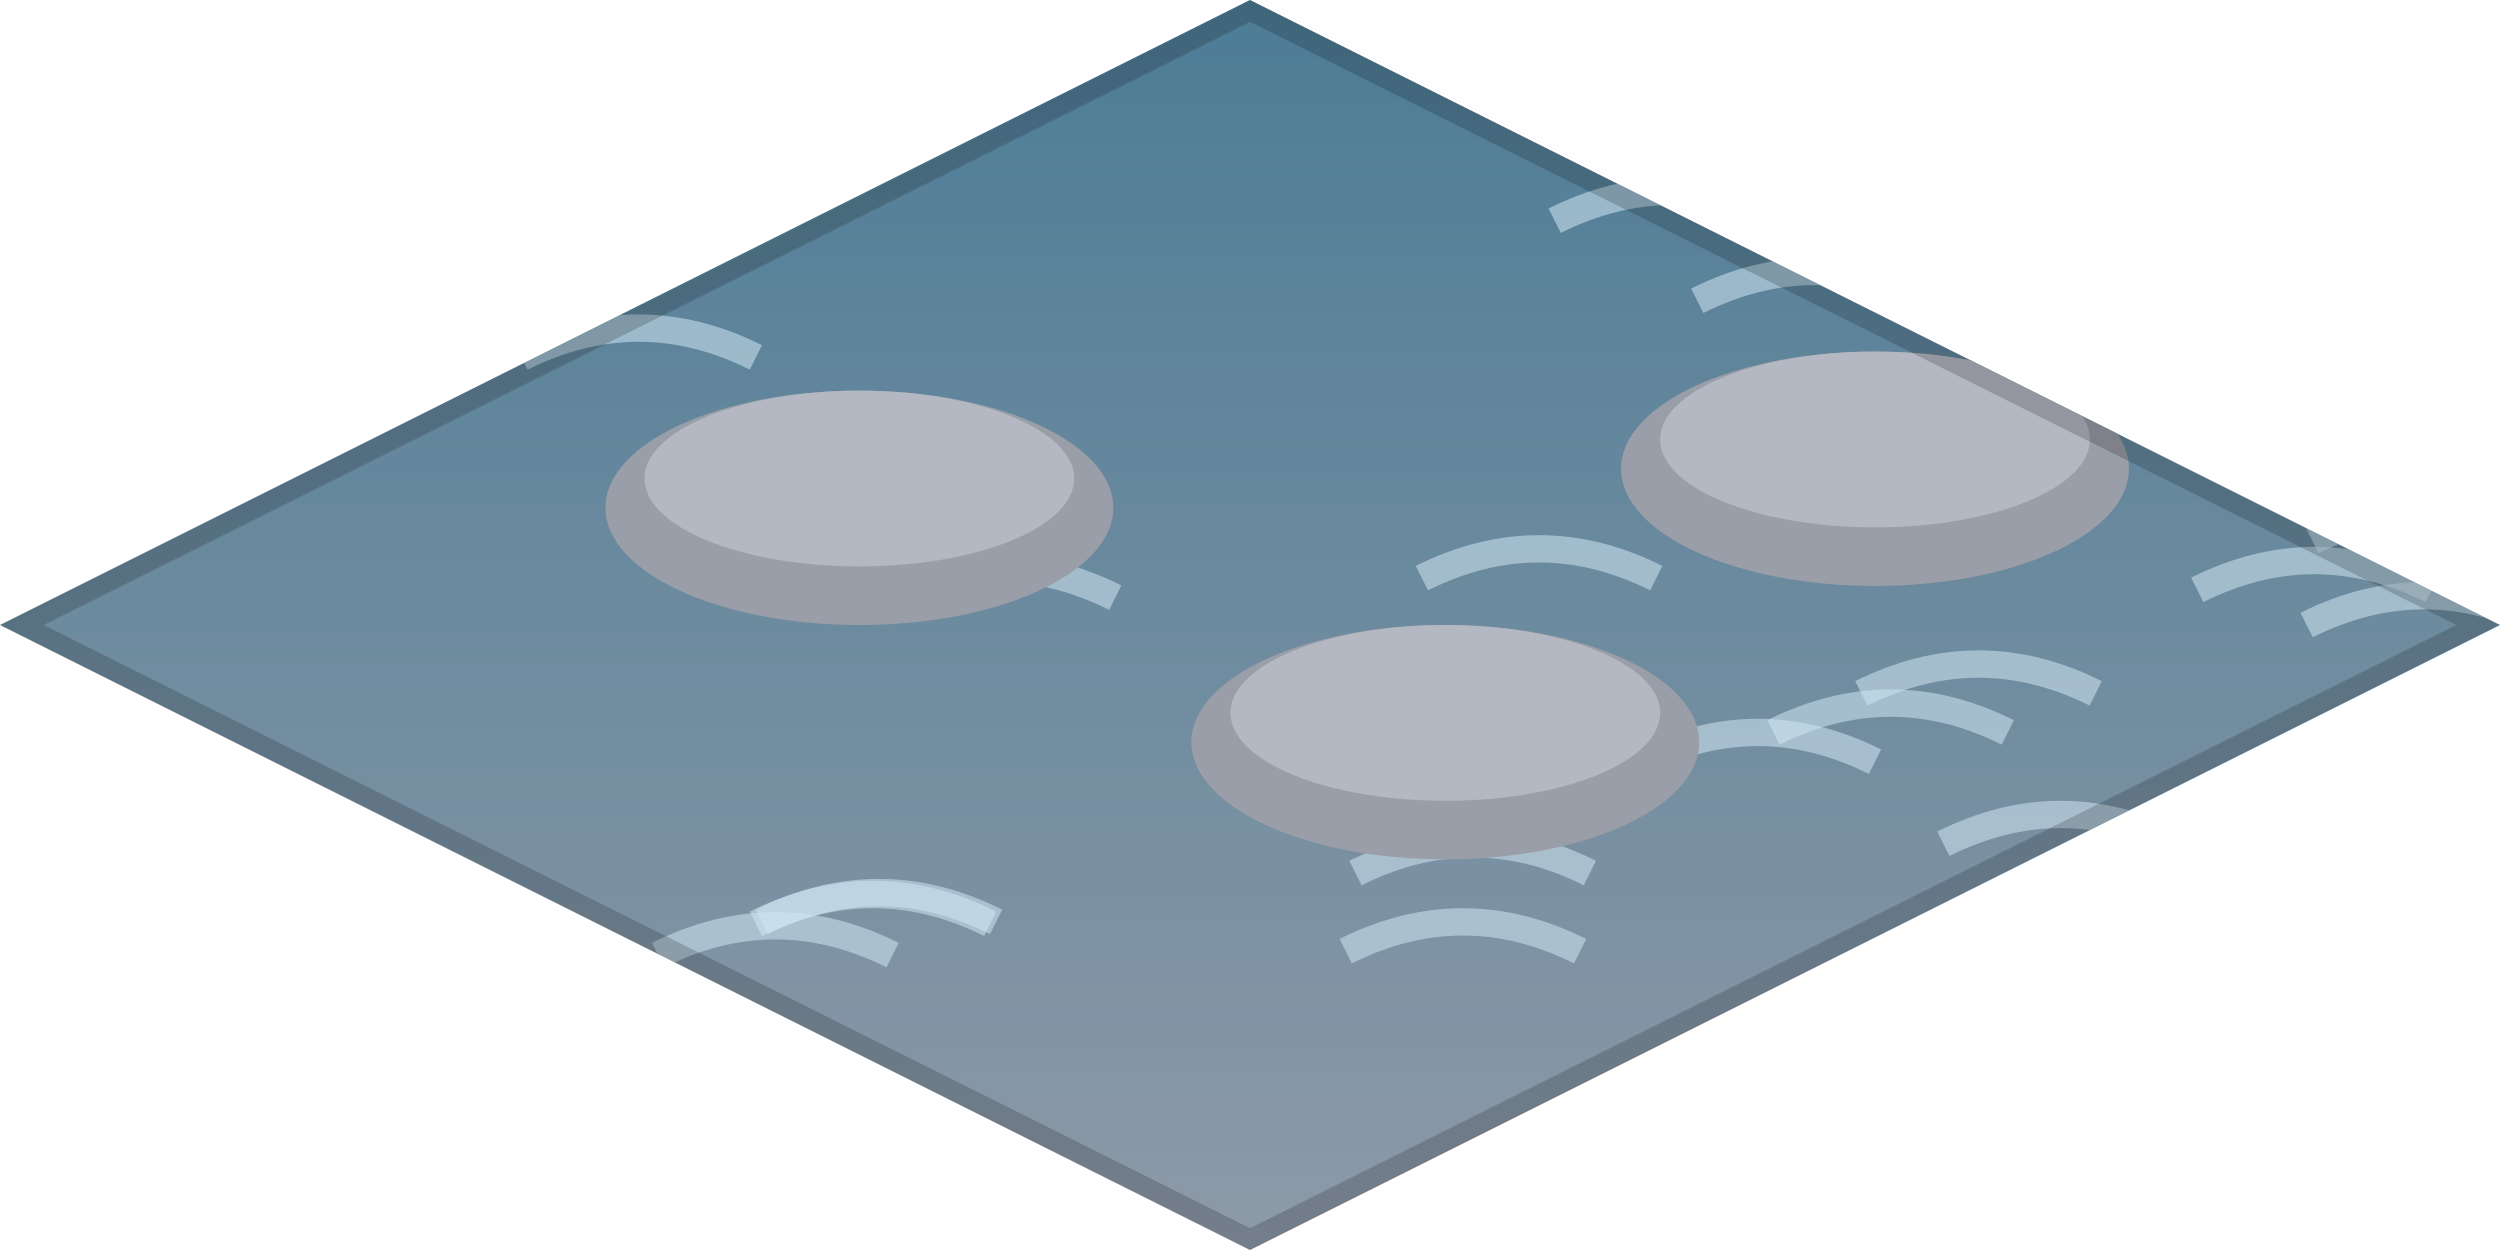
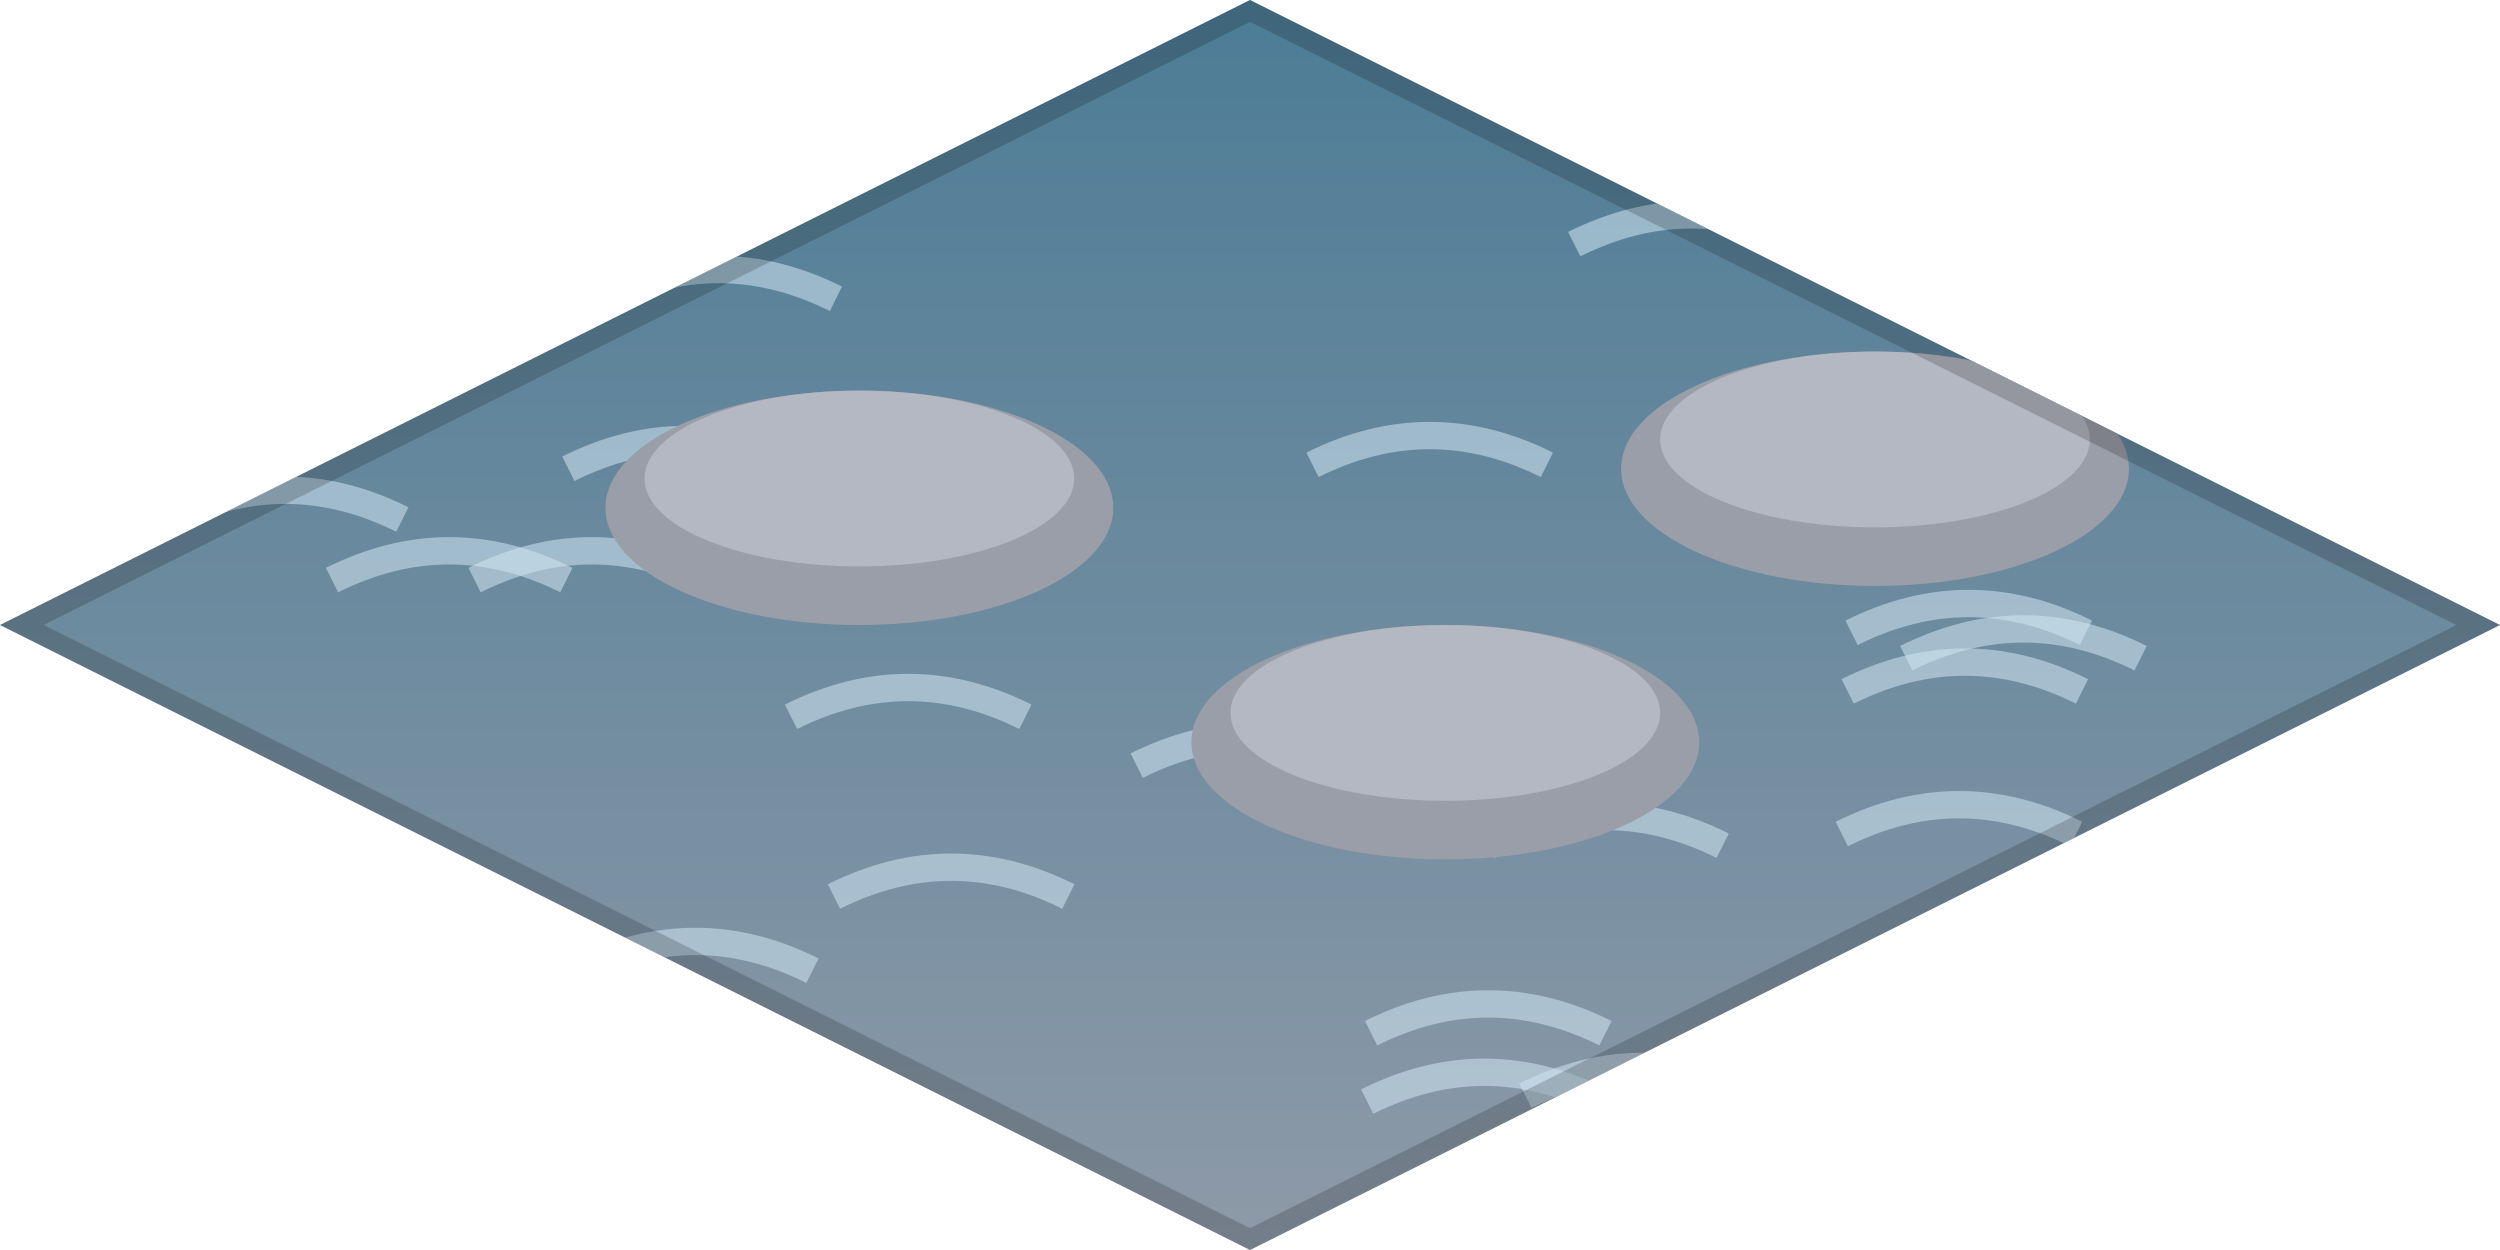
<svg xmlns="http://www.w3.org/2000/svg" width="128" height="64" viewBox="0 0 128 64">
  <defs>
    <linearGradient id="tg" x1="0" y1="0" x2="0" y2="1">
      <stop offset="0" stop-color="#4C7C96" stop-opacity="1" />
      <stop offset="1" stop-color="#8E9AA8" stop-opacity="1" />
    </linearGradient>
    <clipPath id="dia">
      <path d="M64,0 L128,32 L64,64 L0,32 Z" />
    </clipPath>
    <filter id="blur4" x="-50%" y="-50%" width="200%" height="200%">
      <feGaussianBlur stdDeviation="4" />
    </filter>
    <filter id="blur2" x="-50%" y="-50%" width="200%" height="200%">
      <feGaussianBlur stdDeviation="2" />
    </filter>
    <filter id="blur8" x="-80%" y="-80%" width="260%" height="260%">
      <feGaussianBlur stdDeviation="8" />
    </filter>
  </defs>
  <g clip-path="url(#dia)">
    <rect width="128" height="64" fill="url(#tg)" />
-     <path d="M26.4,55.7 q6,-3 12,0" stroke="#CFE6F2" stroke-width="1.4" fill="none" opacity=".55" />
-     <path d="M110.8,10.9 q6,-3 12,0" stroke="#CFE6F2" stroke-width="1.4" fill="none" opacity=".55" />
-     <path d="M112.5,30.2 q6,-3 12,0" stroke="#CFE6F2" stroke-width="1.4" fill="none" opacity=".55" />
-     <path d="M38.7,47.3 q6,-3 12,0" stroke="#CFE6F2" stroke-width="1.4" fill="none" opacity=".55" />
-     <path d="M102.5,8.4 q6,-3 12,0" stroke="#CFE6F2" stroke-width="1.4" fill="none" opacity=".55" />
-     <path d="M26.7,18.3 q6,-3 12,0" stroke="#CFE6F2" stroke-width="1.4" fill="none" opacity=".55" />
-     <path d="M45.1,30.6 q6,-3 12,0" stroke="#CFE6F2" stroke-width="1.4" fill="none" opacity=".55" />
-     <path d="M84.0,39.0 q6,-3 12,0" stroke="#CFE6F2" stroke-width="1.4" fill="none" opacity=".55" />
-     <path d="M118.4,27.7 q6,-3 12,0" stroke="#CFE6F2" stroke-width="1.4" fill="none" opacity=".55" />
-     <path d="M33.7,48.9 q6,-3 12,0" stroke="#CFE6F2" stroke-width="1.4" fill="none" opacity=".55" />
-     <path d="M118.1,32.0 q6,-3 12,0" stroke="#CFE6F2" stroke-width="1.4" fill="none" opacity=".55" />
-     <path d="M83.1,58.0 q6,-3 12,0" stroke="#CFE6F2" stroke-width="1.4" fill="none" opacity=".55" />
-     <path d="M39.0,47.2 q6,-3 12,0" stroke="#CFE6F2" stroke-width="1.4" fill="none" opacity=".55" />
-     <path d="M79.6,11.3 q6,-3 12,0" stroke="#CFE6F2" stroke-width="1.4" fill="none" opacity=".55" />
-     <path d="M68.9,48.7 q6,-3 12,0" stroke="#CFE6F2" stroke-width="1.4" fill="none" opacity=".55" />
-     <path d="M9.4,6.6 q6,-3 12,0" stroke="#CFE6F2" stroke-width="1.4" fill="none" opacity=".55" />
-     <path d="M86.9,15.4 q6,-3 12,0" stroke="#CFE6F2" stroke-width="1.4" fill="none" opacity=".55" />
-     <path d="M20.9,7.5 q6,-3 12,0" stroke="#CFE6F2" stroke-width="1.4" fill="none" opacity=".55" />
-     <path d="M106.7,52.1 q6,-3 12,0" stroke="#CFE6F2" stroke-width="1.4" fill="none" opacity=".55" />
-     <path d="M99.5,43.2 q6,-3 12,0" stroke="#CFE6F2" stroke-width="1.4" fill="none" opacity=".55" />
-     <path d="M95.3,35.5 q6,-3 12,0" stroke="#CFE6F2" stroke-width="1.4" fill="none" opacity=".55" />
-     <path d="M91.0,55.7 q6,-3 12,0" stroke="#CFE6F2" stroke-width="1.4" fill="none" opacity=".55" />
-     <path d="M88.6,25.2 q6,-3 12,0" stroke="#CFE6F2" stroke-width="1.4" fill="none" opacity=".55" />
-     <path d="M72.8,29.6 q6,-3 12,0" stroke="#CFE6F2" stroke-width="1.4" fill="none" opacity=".55" />
-     <path d="M90.8,37.5 q6,-3 12,0" stroke="#CFE6F2" stroke-width="1.4" fill="none" opacity=".55" />
-     <path d="M69.4,44.7 q6,-3 12,0" stroke="#CFE6F2" stroke-width="1.4" fill="none" opacity=".55" />
+     <path d="M24.3,29.7 q6,-3 12,0" stroke="#CFE6F2" stroke-width="1.4" fill="none" opacity=".55" />
+     <path d="M94.3,42.7 q6,-3 12,0" stroke="#CFE6F2" stroke-width="1.4" fill="none" opacity=".55" />
+     <path d="M90.0,28.5 q6,-3 12,0" stroke="#CFE6F2" stroke-width="1.4" fill="none" opacity=".55" />
+     <path d="M97.6,33.7 q6,-3 12,0" stroke="#CFE6F2" stroke-width="1.4" fill="none" opacity=".55" />
+     <path d="M17.0,29.7 q6,-3 12,0" stroke="#CFE6F2" stroke-width="1.4" fill="none" opacity=".55" />
+     <path d="M13.4,54.5 q6,-3 12,0" stroke="#CFE6F2" stroke-width="1.4" fill="none" opacity=".55" />
+     <path d="M114.1,23.4 q6,-3 12,0" stroke="#CFE6F2" stroke-width="1.4" fill="none" opacity=".55" />
+     <path d="M42.7,45.9 q6,-3 12,0" stroke="#CFE6F2" stroke-width="1.4" fill="none" opacity=".55" />
+     <path d="M30.8,15.3 q6,-3 12,0" stroke="#CFE6F2" stroke-width="1.4" fill="none" opacity=".55" />
+     <path d="M29.1,24.0 q6,-3 12,0" stroke="#CFE6F2" stroke-width="1.4" fill="none" opacity=".55" />
+     <path d="M78.1,56.1 q6,-3 12,0" stroke="#CFE6F2" stroke-width="1.4" fill="none" opacity=".55" />
+     <path d="M31.6,55.7 q6,-3 12,0" stroke="#CFE6F2" stroke-width="1.4" fill="none" opacity=".55" />
+     <path d="M70.2,52.9 q6,-3 12,0" stroke="#CFE6F2" stroke-width="1.4" fill="none" opacity=".55" />
+     <path d="M99.6,14.3 q6,-3 12,0" stroke="#CFE6F2" stroke-width="1.4" fill="none" opacity=".55" />
+     <path d="M80.6,12.5 q6,-3 12,0" stroke="#CFE6F2" stroke-width="1.4" fill="none" opacity=".55" />
+     <path d="M8.6,26.6 q6,-3 12,0" stroke="#CFE6F2" stroke-width="1.4" fill="none" opacity=".55" />
+     <path d="M94.6,35.4 q6,-3 12,0" stroke="#CFE6F2" stroke-width="1.4" fill="none" opacity=".55" />
+     <path d="M29.6,49.7 q6,-3 12,0" stroke="#CFE6F2" stroke-width="1.4" fill="none" opacity=".55" />
+     <path d="M110.3,18.3 q6,-3 12,0" stroke="#CFE6F2" stroke-width="1.4" fill="none" opacity=".55" />
+     <path d="M58.2,39.2 q6,-3 12,0" stroke="#CFE6F2" stroke-width="1.4" fill="none" opacity=".55" />
+     <path d="M109.1,12.6 q6,-3 12,0" stroke="#CFE6F2" stroke-width="1.4" fill="none" opacity=".55" />
+     <path d="M70.0,56.4 q6,-3 12,0" stroke="#CFE6F2" stroke-width="1.4" fill="none" opacity=".55" />
+     <path d="M76.2,43.3 q6,-3 12,0" stroke="#CFE6F2" stroke-width="1.4" fill="none" opacity=".55" />
+     <path d="M94.8,32.4 q6,-3 12,0" stroke="#CFE6F2" stroke-width="1.4" fill="none" opacity=".55" />
+     <path d="M40.5,36.7 q6,-3 12,0" stroke="#CFE6F2" stroke-width="1.4" fill="none" opacity=".55" />
+     <path d="M67.2,23.8 q6,-3 12,0" stroke="#CFE6F2" stroke-width="1.4" fill="none" opacity=".55" />
    <ellipse cx="44" cy="26" rx="13" ry="6" fill="#9A9EA8" />
    <ellipse cx="44" cy="24.5" rx="11" ry="4.5" fill="#B4B8C2" />
    <ellipse cx="74" cy="38" rx="13" ry="6" fill="#9A9EA8" />
    <ellipse cx="74" cy="36.5" rx="11" ry="4.5" fill="#B4B8C2" />
    <ellipse cx="96" cy="24" rx="13" ry="6" fill="#9A9EA8" />
    <ellipse cx="96" cy="22.5" rx="11" ry="4.5" fill="#B4B8C2" />
    <path d="M64,0 L128,32 L64,64 L0,32 Z" fill="none" stroke="#000" stroke-width="2" opacity=".18" />
  </g>
</svg>
